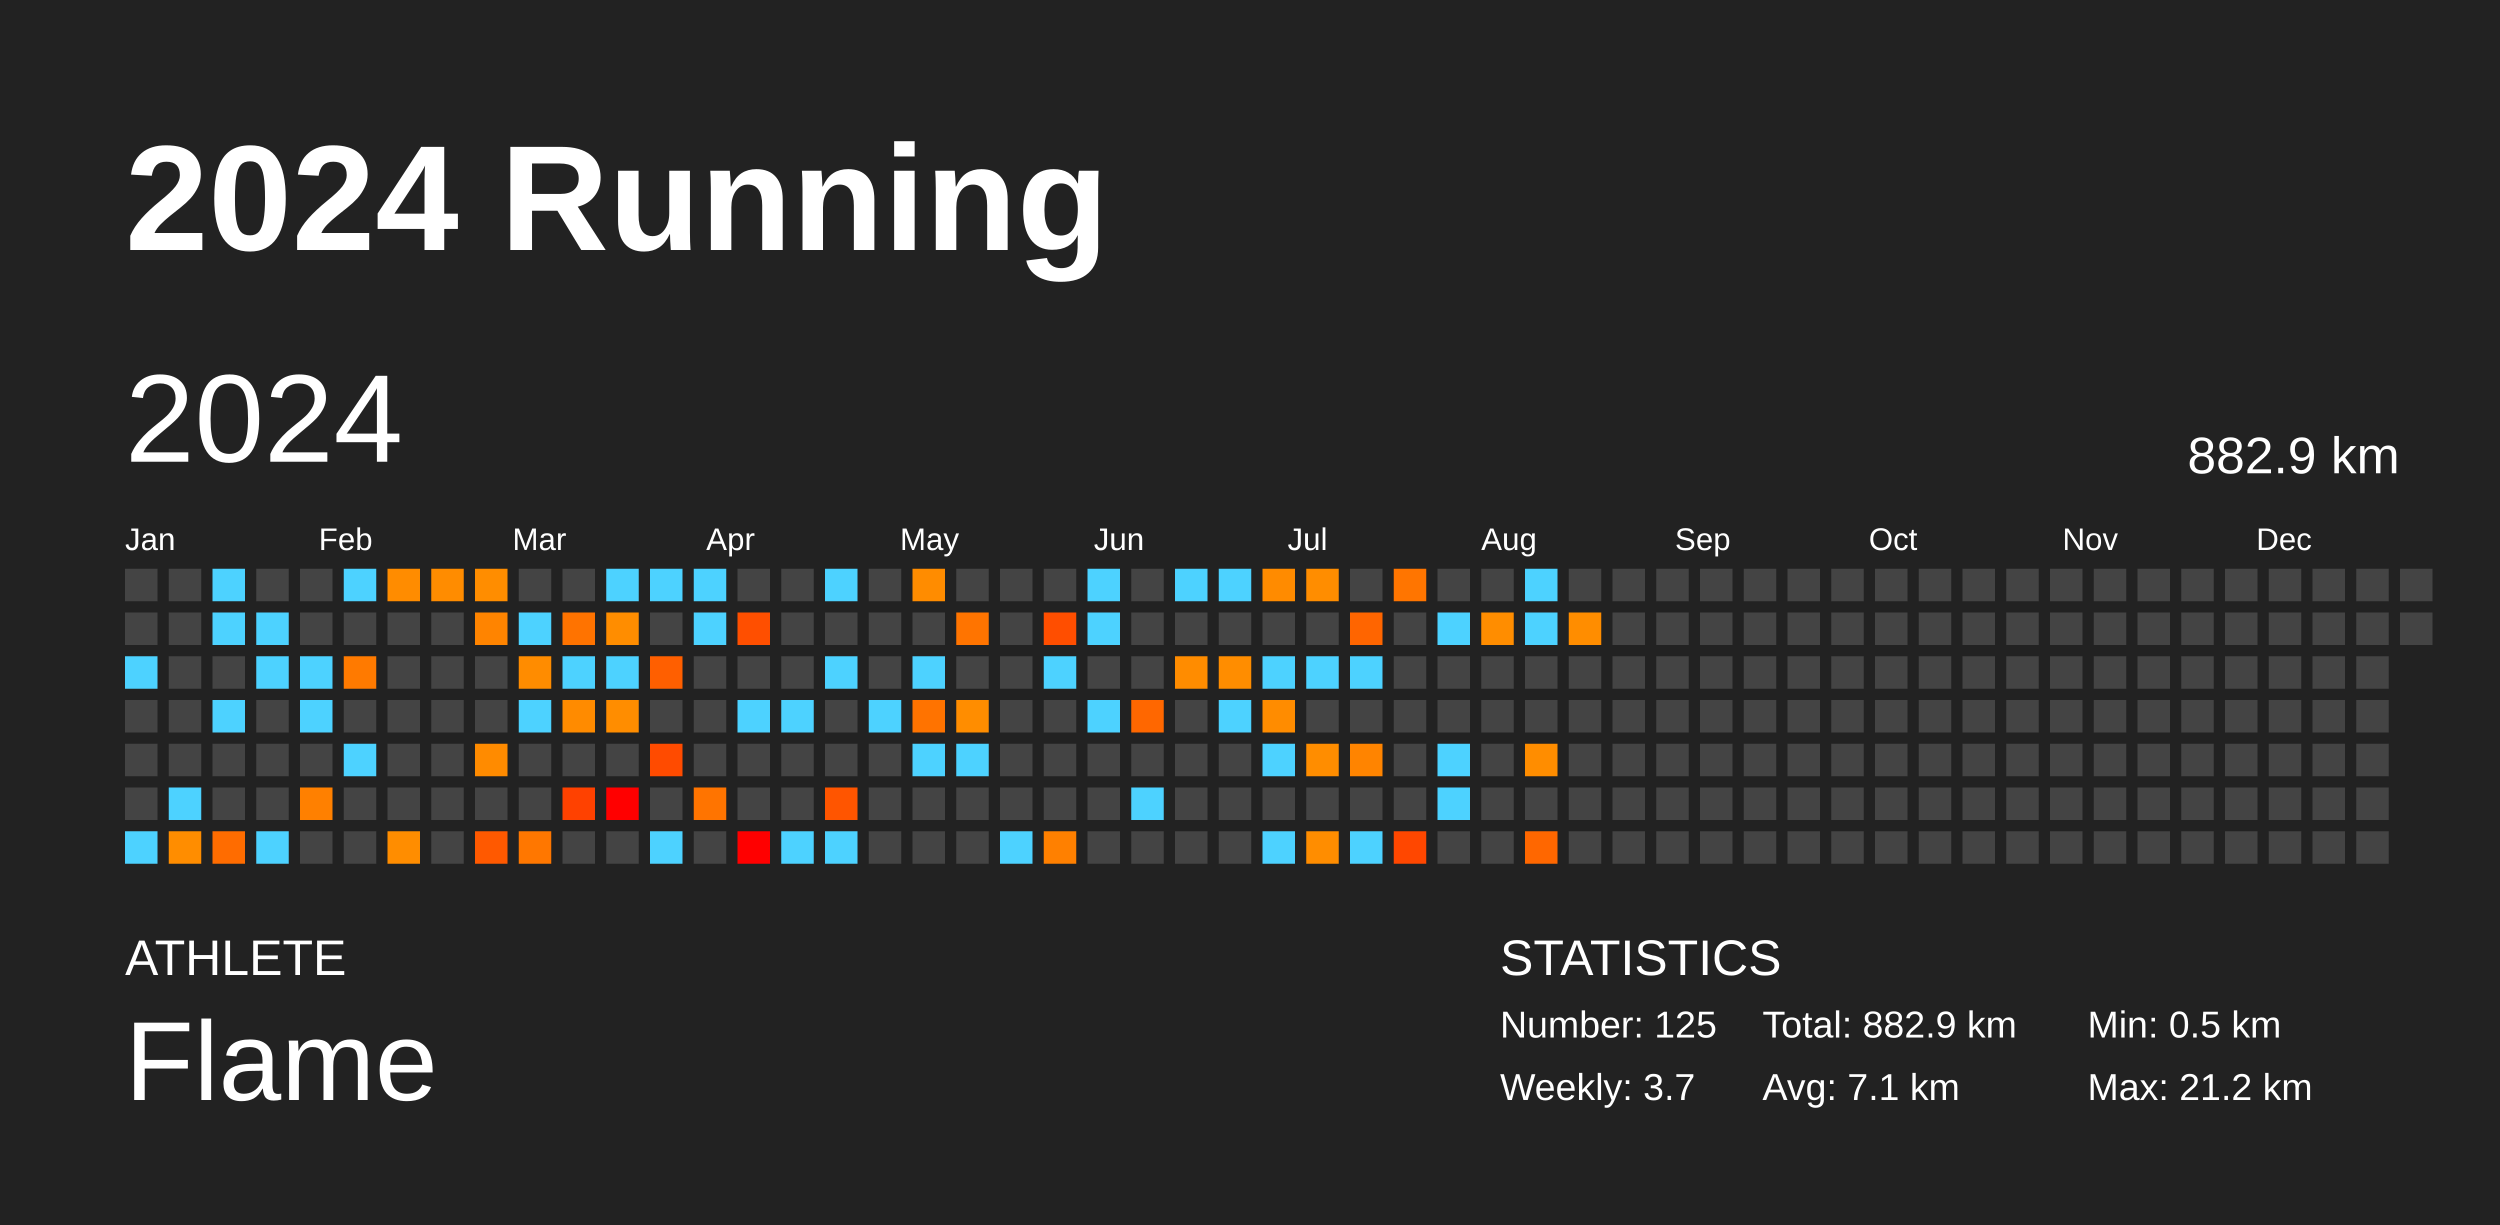
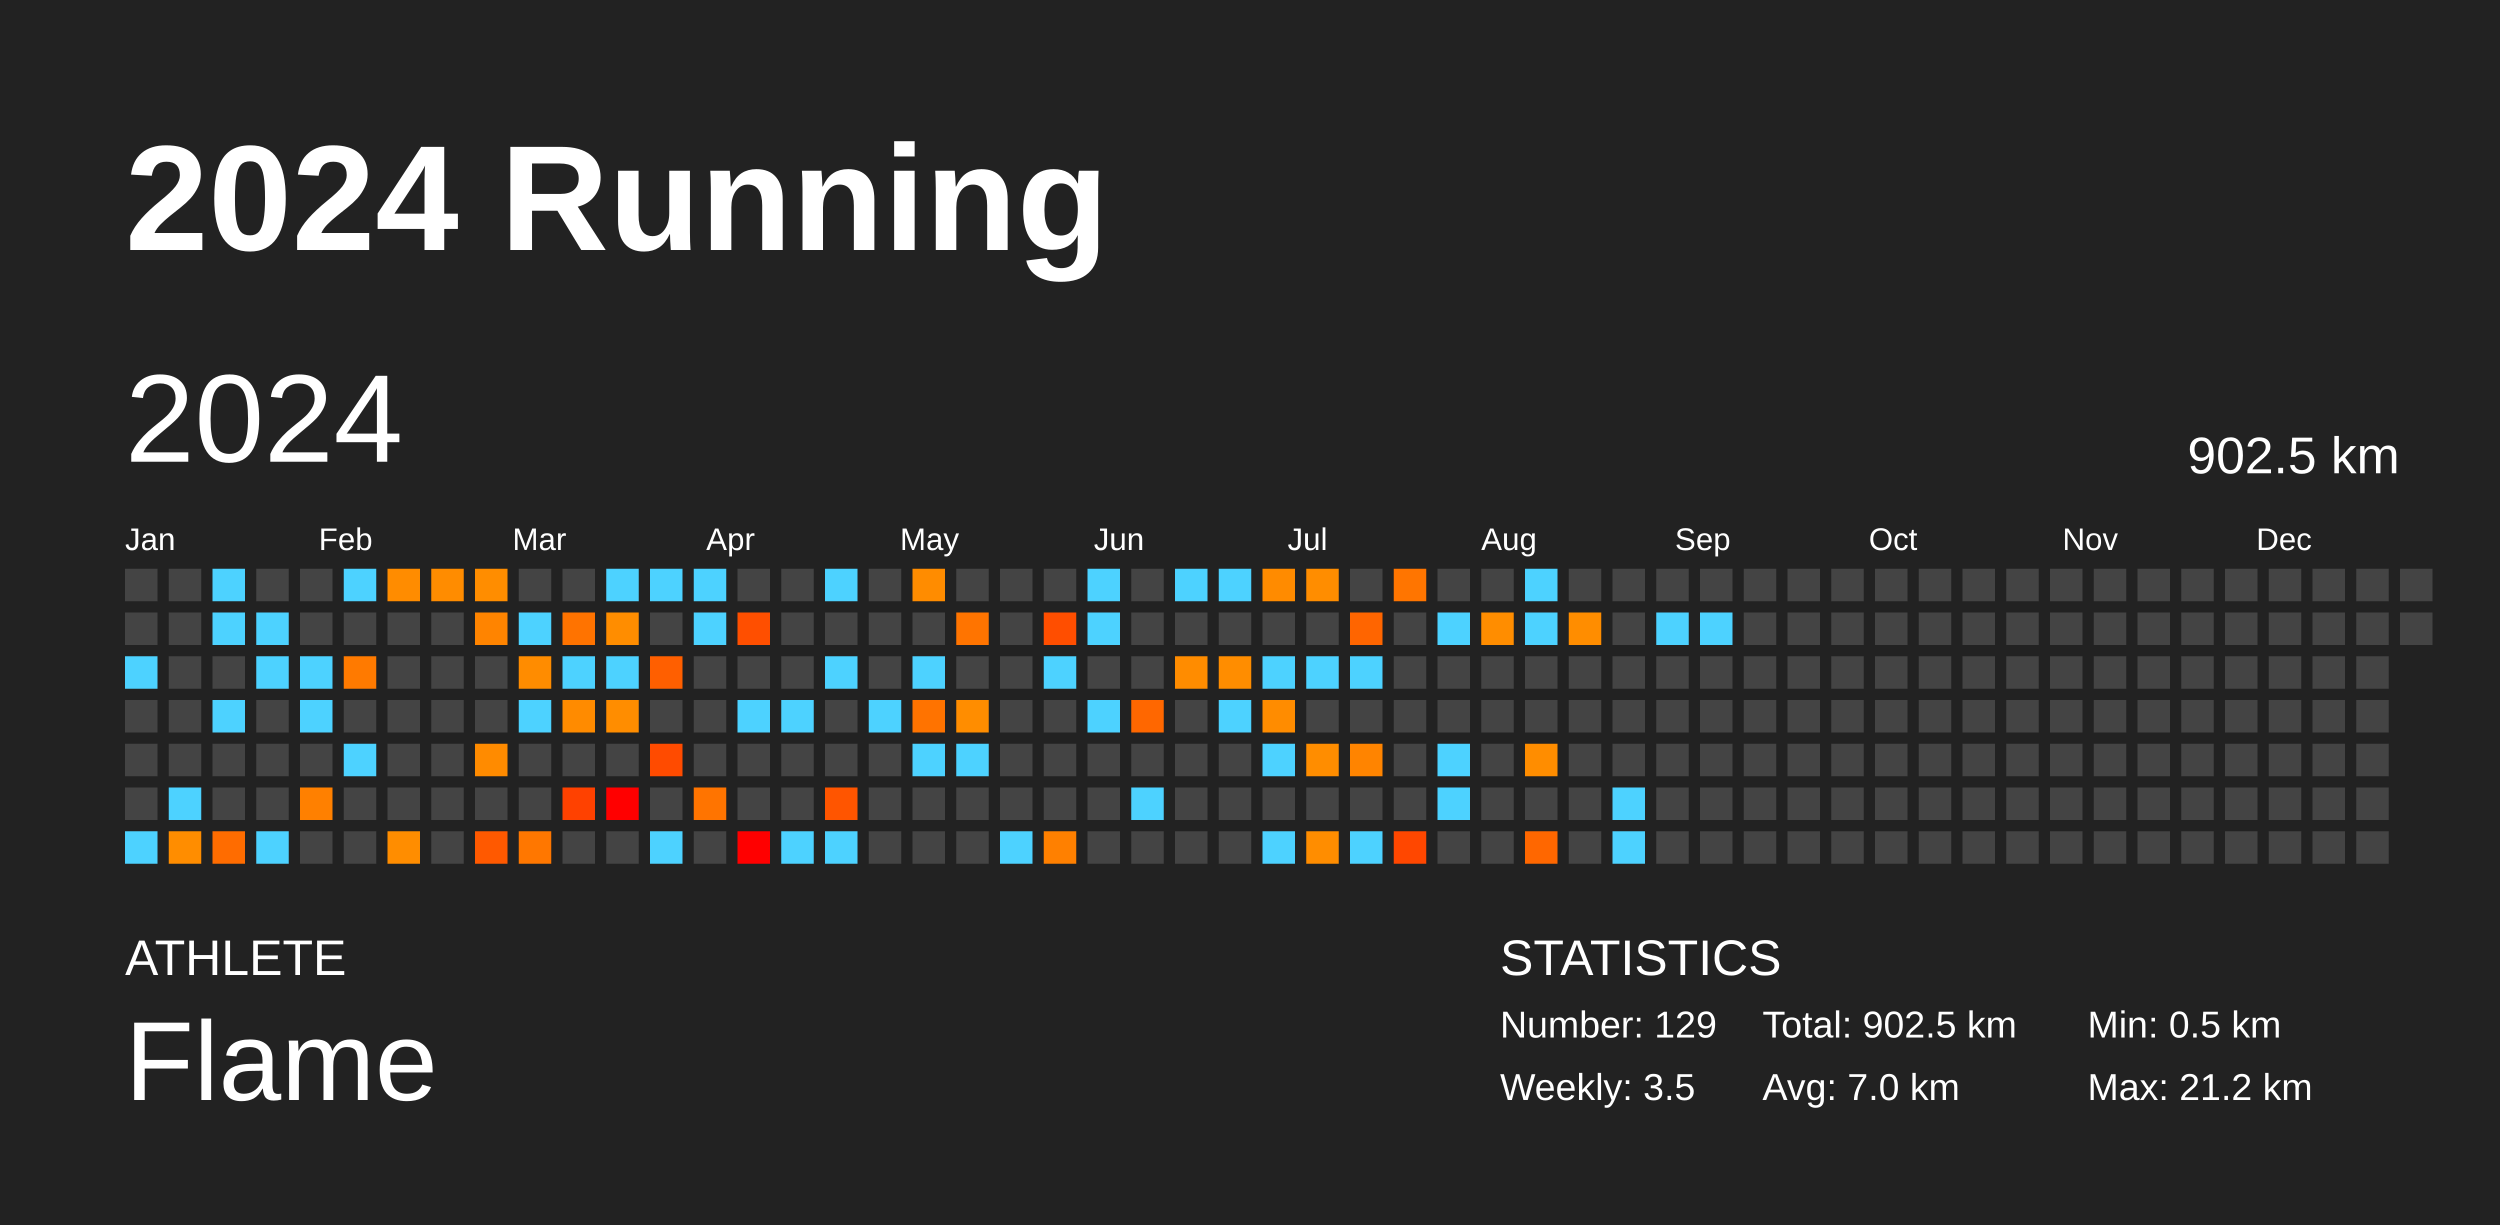
<svg xmlns="http://www.w3.org/2000/svg" baseProfile="full" height="98mm" version="1.1" viewBox="0,0,200,98" width="200mm">
  <defs />
  <rect fill="#222222" height="98" width="200" x="0" y="0" />
  <text fill="#FFFFFF" style="font-size:12px; font-family:Arial; font-weight:bold;" x="10" y="20">2024 Running</text>
  <text fill="#FFFFFF" style="font-size:4px; font-family:Arial" x="10" y="78">ATHLETE</text>
  <text fill="#FFFFFF" style="font-size:9px; font-family:Arial" x="10" y="88">Flame</text>
  <text fill="#FFFFFF" style="font-size:4px; font-family:Arial" x="120" y="78">STATISTICS</text>
-   <text fill="#FFFFFF" style="font-size:3px; font-family:Arial" x="120" y="83">Number: 125</text>
-   <text fill="#FFFFFF" style="font-size:3px; font-family:Arial" x="120" y="88">Weekly: 3.7</text>
-   <text fill="#FFFFFF" style="font-size:3px; font-family:Arial" x="141" y="83">Total: 882.9 km</text>
-   <text fill="#FFFFFF" style="font-size:3px; font-family:Arial" x="141" y="88">Avg: 7.1 km</text>
+   <text fill="#FFFFFF" style="font-size:3px; font-family:Arial" x="120" y="83">Number: 129</text>
+   <text fill="#FFFFFF" style="font-size:3px; font-family:Arial" x="120" y="88">Weekly: 3.5</text>
+   <text fill="#FFFFFF" style="font-size:3px; font-family:Arial" x="141" y="83">Total: 902.5 km</text>
+   <text fill="#FFFFFF" style="font-size:3px; font-family:Arial" x="141" y="88">Avg: 7.0 km</text>
  <text fill="#FFFFFF" style="font-size:3px; font-family:Arial" x="167" y="83">Min: 0.5 km</text>
  <text fill="#FFFFFF" style="font-size:3px; font-family:Arial" x="167" y="88">Max: 21.2 km</text>
  <text dominant-baseline="hanging" fill="#FFFFFF" style="font-size:10.0px; font-family:Arial;" x="10" y="30">2024</text>
-   <text dominant-baseline="hanging" fill="#FFFFFF" style="font-size:4.125px; font-family:Arial;" x="175" y="35">882.9 km</text>
+   <text dominant-baseline="hanging" fill="#FFFFFF" style="font-size:4.125px; font-family:Arial;" x="175" y="35">902.5 km</text>
  <text fill="#FFFFFF" style="font-size:2.5px; font-family:Arial" x="10.0" y="44">Jan</text>
  <text fill="#FFFFFF" style="font-size:2.5px; font-family:Arial" x="25.5" y="44">Feb</text>
  <text fill="#FFFFFF" style="font-size:2.5px; font-family:Arial" x="41.0" y="44">Mar</text>
  <text fill="#FFFFFF" style="font-size:2.5px; font-family:Arial" x="56.5" y="44">Apr</text>
  <text fill="#FFFFFF" style="font-size:2.5px; font-family:Arial" x="72.0" y="44">May</text>
  <text fill="#FFFFFF" style="font-size:2.5px; font-family:Arial" x="87.5" y="44">Jun</text>
  <text fill="#FFFFFF" style="font-size:2.5px; font-family:Arial" x="103.0" y="44">Jul</text>
  <text fill="#FFFFFF" style="font-size:2.5px; font-family:Arial" x="118.5" y="44">Aug</text>
  <text fill="#FFFFFF" style="font-size:2.5px; font-family:Arial" x="134.0" y="44">Sep</text>
  <text fill="#FFFFFF" style="font-size:2.5px; font-family:Arial" x="149.5" y="44">Oct</text>
  <text fill="#FFFFFF" style="font-size:2.5px; font-family:Arial" x="165.0" y="44">Nov</text>
  <text fill="#FFFFFF" style="font-size:2.5px; font-family:Arial" x="180.5" y="44">Dec</text>
  <rect fill="#444444" height="2.6" width="2.6" x="10.0" y="45.5" />
  <rect fill="#444444" height="2.6" width="2.6" x="10.0" y="49.0" />
  <rect fill="#4dd2ff" height="2.6" width="2.6" x="10.0" y="52.5" />
  <rect fill="#444444" height="2.6" width="2.6" x="10.0" y="56.0" />
  <rect fill="#444444" height="2.6" width="2.6" x="10.0" y="59.5" />
  <rect fill="#444444" height="2.6" width="2.6" x="10.0" y="63.0" />
  <rect fill="#4dd2ff" height="2.6" width="2.6" x="10.0" y="66.5" />
  <rect fill="#444444" height="2.6" width="2.6" x="13.5" y="45.5" />
  <rect fill="#444444" height="2.6" width="2.6" x="13.5" y="49.0" />
  <rect fill="#444444" height="2.6" width="2.6" x="13.5" y="52.5" />
  <rect fill="#444444" height="2.6" width="2.6" x="13.5" y="56.0" />
  <rect fill="#444444" height="2.6" width="2.6" x="13.5" y="59.5" />
  <rect fill="#4dd2ff" height="2.6" width="2.6" x="13.5" y="63.0" />
  <rect fill="#ff8d00" height="2.6" width="2.6" x="13.5" y="66.5" />
  <rect fill="#4dd2ff" height="2.6" width="2.6" x="17.0" y="45.5" />
  <rect fill="#4dd2ff" height="2.6" width="2.6" x="17.0" y="49.0" />
  <rect fill="#444444" height="2.6" width="2.6" x="17.0" y="52.5" />
  <rect fill="#4dd2ff" height="2.6" width="2.6" x="17.0" y="56.0" />
  <rect fill="#444444" height="2.6" width="2.6" x="17.0" y="59.5" />
  <rect fill="#444444" height="2.6" width="2.6" x="17.0" y="63.0" />
  <rect fill="#ff6c00" height="2.6" width="2.6" x="17.0" y="66.5" />
  <rect fill="#444444" height="2.6" width="2.6" x="20.5" y="45.5" />
  <rect fill="#4dd2ff" height="2.6" width="2.6" x="20.5" y="49.0" />
  <rect fill="#4dd2ff" height="2.6" width="2.6" x="20.5" y="52.5" />
  <rect fill="#444444" height="2.6" width="2.6" x="20.5" y="56.0" />
  <rect fill="#444444" height="2.6" width="2.6" x="20.5" y="59.5" />
  <rect fill="#444444" height="2.6" width="2.6" x="20.5" y="63.0" />
  <rect fill="#4dd2ff" height="2.6" width="2.6" x="20.5" y="66.5" />
  <rect fill="#444444" height="2.6" width="2.6" x="24.0" y="45.5" />
  <rect fill="#444444" height="2.6" width="2.6" x="24.0" y="49.0" />
  <rect fill="#4dd2ff" height="2.6" width="2.6" x="24.0" y="52.5" />
  <rect fill="#4dd2ff" height="2.6" width="2.6" x="24.0" y="56.0" />
  <rect fill="#444444" height="2.6" width="2.6" x="24.0" y="59.5" />
  <rect fill="#ff8000" height="2.6" width="2.6" x="24.0" y="63.0" />
  <rect fill="#444444" height="2.6" width="2.6" x="24.0" y="66.5" />
  <rect fill="#4dd2ff" height="2.6" width="2.6" x="27.5" y="45.5" />
  <rect fill="#444444" height="2.6" width="2.6" x="27.5" y="49.0" />
  <rect fill="#ff7a00" height="2.6" width="2.6" x="27.5" y="52.5" />
  <rect fill="#444444" height="2.6" width="2.6" x="27.5" y="56.0" />
  <rect fill="#4dd2ff" height="2.6" width="2.6" x="27.5" y="59.5" />
  <rect fill="#444444" height="2.6" width="2.6" x="27.5" y="63.0" />
  <rect fill="#444444" height="2.6" width="2.6" x="27.5" y="66.5" />
  <rect fill="#ff8c00" height="2.6" width="2.6" x="31.0" y="45.5" />
  <rect fill="#444444" height="2.6" width="2.6" x="31.0" y="49.0" />
  <rect fill="#444444" height="2.6" width="2.6" x="31.0" y="52.5" />
  <rect fill="#444444" height="2.6" width="2.6" x="31.0" y="56.0" />
  <rect fill="#444444" height="2.6" width="2.6" x="31.0" y="59.5" />
  <rect fill="#444444" height="2.6" width="2.6" x="31.0" y="63.0" />
  <rect fill="#ff8d00" height="2.6" width="2.6" x="31.0" y="66.5" />
  <rect fill="#ff8c00" height="2.6" width="2.6" x="34.5" y="45.5" />
  <rect fill="#444444" height="2.6" width="2.6" x="34.5" y="49.0" />
  <rect fill="#444444" height="2.6" width="2.6" x="34.5" y="52.5" />
  <rect fill="#444444" height="2.6" width="2.6" x="34.5" y="56.0" />
  <rect fill="#444444" height="2.6" width="2.6" x="34.5" y="59.5" />
  <rect fill="#444444" height="2.6" width="2.6" x="34.5" y="63.0" />
  <rect fill="#444444" height="2.6" width="2.6" x="34.5" y="66.5" />
  <rect fill="#ff8d00" height="2.6" width="2.6" x="38.0" y="45.5" />
  <rect fill="#ff8400" height="2.6" width="2.6" x="38.0" y="49.0" />
  <rect fill="#444444" height="2.6" width="2.6" x="38.0" y="52.5" />
  <rect fill="#444444" height="2.6" width="2.6" x="38.0" y="56.0" />
  <rect fill="#ff8b00" height="2.6" width="2.6" x="38.0" y="59.5" />
  <rect fill="#444444" height="2.6" width="2.6" x="38.0" y="63.0" />
  <rect fill="#ff5900" height="2.6" width="2.6" x="38.0" y="66.5" />
  <rect fill="#444444" height="2.6" width="2.6" x="41.5" y="45.5" />
  <rect fill="#4dd2ff" height="2.6" width="2.6" x="41.5" y="49.0" />
  <rect fill="#ff8c00" height="2.6" width="2.6" x="41.5" y="52.5" />
  <rect fill="#4dd2ff" height="2.6" width="2.6" x="41.5" y="56.0" />
  <rect fill="#444444" height="2.6" width="2.6" x="41.5" y="59.5" />
  <rect fill="#444444" height="2.6" width="2.6" x="41.5" y="63.0" />
  <rect fill="#ff7700" height="2.6" width="2.6" x="41.5" y="66.5" />
  <rect fill="#444444" height="2.6" width="2.6" x="45.0" y="45.5" />
  <rect fill="#ff7300" height="2.6" width="2.6" x="45.0" y="49.0" />
  <rect fill="#4dd2ff" height="2.6" width="2.6" x="45.0" y="52.5" />
  <rect fill="#ff8b00" height="2.6" width="2.6" x="45.0" y="56.0" />
  <rect fill="#444444" height="2.6" width="2.6" x="45.0" y="59.5" />
  <rect fill="#ff4100" height="2.6" width="2.6" x="45.0" y="63.0" />
  <rect fill="#444444" height="2.6" width="2.6" x="45.0" y="66.5" />
  <rect fill="#4dd2ff" height="2.6" width="2.6" x="48.5" y="45.5" />
  <rect fill="#ff8d00" height="2.6" width="2.6" x="48.5" y="49.0" />
  <rect fill="#4dd2ff" height="2.6" width="2.6" x="48.5" y="52.5" />
  <rect fill="#ff8d00" height="2.6" width="2.6" x="48.5" y="56.0" />
  <rect fill="#444444" height="2.6" width="2.6" x="48.5" y="59.5" />
  <rect fill="red" height="2.6" width="2.6" x="48.5" y="63.0" />
  <rect fill="#444444" height="2.6" width="2.6" x="48.5" y="66.5" />
  <rect fill="#4dd2ff" height="2.6" width="2.6" x="52.0" y="45.5" />
  <rect fill="#444444" height="2.6" width="2.6" x="52.0" y="49.0" />
  <rect fill="#ff5f00" height="2.6" width="2.6" x="52.0" y="52.5" />
  <rect fill="#444444" height="2.6" width="2.6" x="52.0" y="56.0" />
  <rect fill="#ff4b00" height="2.6" width="2.6" x="52.0" y="59.5" />
  <rect fill="#444444" height="2.6" width="2.6" x="52.0" y="63.0" />
  <rect fill="#4dd2ff" height="2.6" width="2.6" x="52.0" y="66.5" />
  <rect fill="#4dd2ff" height="2.6" width="2.6" x="55.5" y="45.5" />
  <rect fill="#4dd2ff" height="2.6" width="2.6" x="55.5" y="49.0" />
  <rect fill="#444444" height="2.6" width="2.6" x="55.5" y="52.5" />
  <rect fill="#444444" height="2.6" width="2.6" x="55.5" y="56.0" />
  <rect fill="#444444" height="2.6" width="2.6" x="55.5" y="59.5" />
  <rect fill="#ff7400" height="2.6" width="2.6" x="55.5" y="63.0" />
  <rect fill="#444444" height="2.6" width="2.6" x="55.5" y="66.5" />
  <rect fill="#444444" height="2.6" width="2.6" x="59.0" y="45.5" />
  <rect fill="#ff4f00" height="2.6" width="2.6" x="59.0" y="49.0" />
  <rect fill="#444444" height="2.6" width="2.6" x="59.0" y="52.5" />
  <rect fill="#4dd2ff" height="2.6" width="2.6" x="59.0" y="56.0" />
  <rect fill="#444444" height="2.6" width="2.6" x="59.0" y="59.5" />
  <rect fill="#444444" height="2.6" width="2.6" x="59.0" y="63.0" />
  <rect fill="red" height="2.6" width="2.6" x="59.0" y="66.5" />
  <rect fill="#444444" height="2.6" width="2.6" x="62.5" y="45.5" />
  <rect fill="#444444" height="2.6" width="2.6" x="62.5" y="49.0" />
  <rect fill="#444444" height="2.6" width="2.6" x="62.5" y="52.5" />
  <rect fill="#4dd2ff" height="2.6" width="2.6" x="62.5" y="56.0" />
  <rect fill="#444444" height="2.6" width="2.6" x="62.5" y="59.5" />
  <rect fill="#444444" height="2.6" width="2.6" x="62.5" y="63.0" />
  <rect fill="#4dd2ff" height="2.6" width="2.6" x="62.5" y="66.5" />
  <rect fill="#4dd2ff" height="2.6" width="2.6" x="66.0" y="45.5" />
  <rect fill="#444444" height="2.6" width="2.6" x="66.0" y="49.0" />
  <rect fill="#4dd2ff" height="2.6" width="2.6" x="66.0" y="52.5" />
  <rect fill="#444444" height="2.6" width="2.6" x="66.0" y="56.0" />
  <rect fill="#444444" height="2.6" width="2.6" x="66.0" y="59.5" />
  <rect fill="#ff5500" height="2.6" width="2.6" x="66.0" y="63.0" />
  <rect fill="#4dd2ff" height="2.6" width="2.6" x="66.0" y="66.5" />
  <rect fill="#444444" height="2.6" width="2.6" x="69.5" y="45.5" />
  <rect fill="#444444" height="2.6" width="2.6" x="69.5" y="49.0" />
  <rect fill="#444444" height="2.6" width="2.6" x="69.5" y="52.5" />
  <rect fill="#4dd2ff" height="2.6" width="2.6" x="69.5" y="56.0" />
  <rect fill="#444444" height="2.6" width="2.6" x="69.5" y="59.5" />
  <rect fill="#444444" height="2.6" width="2.6" x="69.5" y="63.0" />
  <rect fill="#444444" height="2.6" width="2.6" x="69.5" y="66.5" />
  <rect fill="#ff8c00" height="2.6" width="2.6" x="73.0" y="45.5" />
  <rect fill="#444444" height="2.6" width="2.6" x="73.0" y="49.0" />
  <rect fill="#4dd2ff" height="2.6" width="2.6" x="73.0" y="52.5" />
  <rect fill="#ff7300" height="2.6" width="2.6" x="73.0" y="56.0" />
  <rect fill="#4dd2ff" height="2.6" width="2.6" x="73.0" y="59.5" />
  <rect fill="#444444" height="2.6" width="2.6" x="73.0" y="63.0" />
  <rect fill="#444444" height="2.6" width="2.6" x="73.0" y="66.5" />
  <rect fill="#444444" height="2.6" width="2.6" x="76.5" y="45.5" />
  <rect fill="#ff7400" height="2.6" width="2.6" x="76.5" y="49.0" />
  <rect fill="#444444" height="2.6" width="2.6" x="76.5" y="52.5" />
  <rect fill="#ff8d00" height="2.6" width="2.6" x="76.5" y="56.0" />
  <rect fill="#4dd2ff" height="2.6" width="2.6" x="76.5" y="59.5" />
  <rect fill="#444444" height="2.6" width="2.6" x="76.5" y="63.0" />
  <rect fill="#444444" height="2.6" width="2.6" x="76.5" y="66.5" />
  <rect fill="#444444" height="2.6" width="2.6" x="80.0" y="45.5" />
  <rect fill="#444444" height="2.6" width="2.6" x="80.0" y="49.0" />
  <rect fill="#444444" height="2.6" width="2.6" x="80.0" y="52.5" />
  <rect fill="#444444" height="2.6" width="2.6" x="80.0" y="56.0" />
  <rect fill="#444444" height="2.6" width="2.6" x="80.0" y="59.5" />
  <rect fill="#444444" height="2.6" width="2.6" x="80.0" y="63.0" />
  <rect fill="#4dd2ff" height="2.6" width="2.6" x="80.0" y="66.5" />
  <rect fill="#444444" height="2.6" width="2.6" x="83.5" y="45.5" />
  <rect fill="#ff4e00" height="2.6" width="2.6" x="83.5" y="49.0" />
  <rect fill="#4dd2ff" height="2.6" width="2.6" x="83.5" y="52.5" />
  <rect fill="#444444" height="2.6" width="2.6" x="83.5" y="56.0" />
  <rect fill="#444444" height="2.6" width="2.6" x="83.5" y="59.5" />
  <rect fill="#444444" height="2.6" width="2.6" x="83.5" y="63.0" />
  <rect fill="#ff8000" height="2.6" width="2.6" x="83.5" y="66.5" />
  <rect fill="#4dd2ff" height="2.6" width="2.6" x="87.0" y="45.5" />
  <rect fill="#4dd2ff" height="2.6" width="2.6" x="87.0" y="49.0" />
  <rect fill="#444444" height="2.6" width="2.6" x="87.0" y="52.5" />
  <rect fill="#4dd2ff" height="2.6" width="2.6" x="87.0" y="56.0" />
  <rect fill="#444444" height="2.6" width="2.6" x="87.0" y="59.5" />
  <rect fill="#444444" height="2.6" width="2.6" x="87.0" y="63.0" />
  <rect fill="#444444" height="2.6" width="2.6" x="87.0" y="66.5" />
  <rect fill="#444444" height="2.6" width="2.6" x="90.5" y="45.5" />
  <rect fill="#444444" height="2.6" width="2.6" x="90.5" y="49.0" />
  <rect fill="#444444" height="2.6" width="2.6" x="90.5" y="52.5" />
  <rect fill="#ff6700" height="2.6" width="2.6" x="90.5" y="56.0" />
  <rect fill="#444444" height="2.6" width="2.6" x="90.5" y="59.5" />
  <rect fill="#4dd2ff" height="2.6" width="2.6" x="90.5" y="63.0" />
  <rect fill="#444444" height="2.6" width="2.6" x="90.5" y="66.5" />
  <rect fill="#4dd2ff" height="2.6" width="2.6" x="94.0" y="45.5" />
  <rect fill="#444444" height="2.6" width="2.6" x="94.0" y="49.0" />
  <rect fill="#ff8c00" height="2.6" width="2.6" x="94.0" y="52.5" />
  <rect fill="#444444" height="2.6" width="2.6" x="94.0" y="56.0" />
  <rect fill="#444444" height="2.6" width="2.6" x="94.0" y="59.5" />
  <rect fill="#444444" height="2.6" width="2.6" x="94.0" y="63.0" />
  <rect fill="#444444" height="2.6" width="2.6" x="94.0" y="66.5" />
  <rect fill="#4dd2ff" height="2.6" width="2.6" x="97.5" y="45.5" />
  <rect fill="#444444" height="2.6" width="2.6" x="97.5" y="49.0" />
  <rect fill="#ff8d00" height="2.6" width="2.6" x="97.5" y="52.5" />
  <rect fill="#4dd2ff" height="2.6" width="2.6" x="97.5" y="56.0" />
  <rect fill="#444444" height="2.6" width="2.6" x="97.5" y="59.5" />
  <rect fill="#444444" height="2.6" width="2.6" x="97.5" y="63.0" />
  <rect fill="#444444" height="2.6" width="2.6" x="97.5" y="66.5" />
  <rect fill="#ff8b00" height="2.6" width="2.6" x="101.0" y="45.5" />
  <rect fill="#444444" height="2.6" width="2.6" x="101.0" y="49.0" />
  <rect fill="#4dd2ff" height="2.6" width="2.6" x="101.0" y="52.5" />
  <rect fill="#ff8c00" height="2.6" width="2.6" x="101.0" y="56.0" />
  <rect fill="#4dd2ff" height="2.6" width="2.6" x="101.0" y="59.5" />
  <rect fill="#444444" height="2.6" width="2.6" x="101.0" y="63.0" />
  <rect fill="#4dd2ff" height="2.6" width="2.6" x="101.0" y="66.5" />
  <rect fill="#ff8d00" height="2.6" width="2.6" x="104.5" y="45.5" />
  <rect fill="#444444" height="2.6" width="2.6" x="104.5" y="49.0" />
  <rect fill="#4dd2ff" height="2.6" width="2.6" x="104.5" y="52.5" />
  <rect fill="#444444" height="2.6" width="2.6" x="104.5" y="56.0" />
  <rect fill="#ff8d00" height="2.6" width="2.6" x="104.5" y="59.5" />
  <rect fill="#444444" height="2.6" width="2.6" x="104.5" y="63.0" />
  <rect fill="#ff8d00" height="2.6" width="2.6" x="104.5" y="66.5" />
  <rect fill="#444444" height="2.6" width="2.6" x="108.0" y="45.5" />
  <rect fill="#ff6500" height="2.6" width="2.6" x="108.0" y="49.0" />
  <rect fill="#4dd2ff" height="2.6" width="2.6" x="108.0" y="52.5" />
  <rect fill="#444444" height="2.6" width="2.6" x="108.0" y="56.0" />
  <rect fill="#ff8400" height="2.6" width="2.6" x="108.0" y="59.5" />
  <rect fill="#444444" height="2.6" width="2.6" x="108.0" y="63.0" />
  <rect fill="#4dd2ff" height="2.6" width="2.6" x="108.0" y="66.5" />
  <rect fill="#ff7500" height="2.6" width="2.6" x="111.5" y="45.5" />
  <rect fill="#444444" height="2.6" width="2.6" x="111.5" y="49.0" />
  <rect fill="#444444" height="2.6" width="2.6" x="111.5" y="52.5" />
  <rect fill="#444444" height="2.6" width="2.6" x="111.5" y="56.0" />
  <rect fill="#444444" height="2.6" width="2.6" x="111.5" y="59.5" />
  <rect fill="#444444" height="2.6" width="2.6" x="111.5" y="63.0" />
  <rect fill="#ff4700" height="2.6" width="2.6" x="111.5" y="66.5" />
  <rect fill="#444444" height="2.6" width="2.6" x="115.0" y="45.5" />
  <rect fill="#4dd2ff" height="2.6" width="2.6" x="115.0" y="49.0" />
  <rect fill="#444444" height="2.6" width="2.6" x="115.0" y="52.5" />
  <rect fill="#444444" height="2.6" width="2.6" x="115.0" y="56.0" />
  <rect fill="#4dd2ff" height="2.6" width="2.6" x="115.0" y="59.5" />
  <rect fill="#4dd2ff" height="2.6" width="2.6" x="115.0" y="63.0" />
  <rect fill="#444444" height="2.6" width="2.6" x="115.0" y="66.5" />
  <rect fill="#444444" height="2.6" width="2.6" x="118.5" y="45.5" />
  <rect fill="#ff8d00" height="2.6" width="2.6" x="118.5" y="49.0" />
  <rect fill="#444444" height="2.6" width="2.6" x="118.5" y="52.5" />
  <rect fill="#444444" height="2.6" width="2.6" x="118.5" y="56.0" />
  <rect fill="#444444" height="2.6" width="2.6" x="118.5" y="59.5" />
  <rect fill="#444444" height="2.6" width="2.6" x="118.5" y="63.0" />
  <rect fill="#444444" height="2.6" width="2.6" x="118.5" y="66.5" />
  <rect fill="#4dd2ff" height="2.6" width="2.6" x="122.0" y="45.5" />
  <rect fill="#4dd2ff" height="2.6" width="2.6" x="122.0" y="49.0" />
  <rect fill="#444444" height="2.6" width="2.6" x="122.0" y="52.5" />
  <rect fill="#444444" height="2.6" width="2.6" x="122.0" y="56.0" />
  <rect fill="#ff8d00" height="2.6" width="2.6" x="122.0" y="59.5" />
  <rect fill="#444444" height="2.6" width="2.6" x="122.0" y="63.0" />
  <rect fill="#ff6700" height="2.6" width="2.6" x="122.0" y="66.5" />
  <rect fill="#444444" height="2.6" width="2.6" x="125.5" y="45.5" />
  <rect fill="#ff8d00" height="2.6" width="2.6" x="125.5" y="49.0" />
  <rect fill="#444444" height="2.6" width="2.6" x="125.5" y="52.5" />
  <rect fill="#444444" height="2.6" width="2.6" x="125.5" y="56.0" />
  <rect fill="#444444" height="2.6" width="2.6" x="125.5" y="59.5" />
  <rect fill="#444444" height="2.6" width="2.6" x="125.5" y="63.0" />
  <rect fill="#444444" height="2.6" width="2.6" x="125.5" y="66.5" />
  <rect fill="#444444" height="2.6" width="2.6" x="129.0" y="45.5" />
  <rect fill="#444444" height="2.6" width="2.6" x="129.0" y="49.0" />
  <rect fill="#444444" height="2.6" width="2.6" x="129.0" y="52.5" />
  <rect fill="#444444" height="2.6" width="2.6" x="129.0" y="56.0" />
  <rect fill="#444444" height="2.6" width="2.6" x="129.0" y="59.5" />
-   <rect fill="#444444" height="2.6" width="2.6" x="129.0" y="63.0" />
-   <rect fill="#444444" height="2.6" width="2.6" x="129.0" y="66.5" />
+   <rect fill="#4dd2ff" height="2.6" width="2.6" x="129.0" y="63.0" />
+   <rect fill="#4dd2ff" height="2.6" width="2.6" x="129.0" y="66.5" />
  <rect fill="#444444" height="2.6" width="2.6" x="132.5" y="45.5" />
-   <rect fill="#444444" height="2.6" width="2.6" x="132.5" y="49.0" />
+   <rect fill="#4dd2ff" height="2.6" width="2.6" x="132.5" y="49.0" />
  <rect fill="#444444" height="2.6" width="2.6" x="132.5" y="52.5" />
  <rect fill="#444444" height="2.6" width="2.6" x="132.5" y="56.0" />
  <rect fill="#444444" height="2.6" width="2.6" x="132.5" y="59.5" />
  <rect fill="#444444" height="2.6" width="2.6" x="132.5" y="63.0" />
  <rect fill="#444444" height="2.6" width="2.6" x="132.5" y="66.5" />
  <rect fill="#444444" height="2.6" width="2.6" x="136.0" y="45.5" />
-   <rect fill="#444444" height="2.6" width="2.6" x="136.0" y="49.0" />
+   <rect fill="#4dd2ff" height="2.6" width="2.6" x="136.0" y="49.0" />
  <rect fill="#444444" height="2.6" width="2.6" x="136.0" y="52.5" />
  <rect fill="#444444" height="2.6" width="2.6" x="136.0" y="56.0" />
  <rect fill="#444444" height="2.6" width="2.6" x="136.0" y="59.5" />
  <rect fill="#444444" height="2.6" width="2.6" x="136.0" y="63.0" />
  <rect fill="#444444" height="2.6" width="2.6" x="136.0" y="66.5" />
  <rect fill="#444444" height="2.6" width="2.6" x="139.5" y="45.5" />
  <rect fill="#444444" height="2.6" width="2.6" x="139.5" y="49.0" />
  <rect fill="#444444" height="2.6" width="2.6" x="139.5" y="52.5" />
  <rect fill="#444444" height="2.6" width="2.6" x="139.5" y="56.0" />
  <rect fill="#444444" height="2.6" width="2.6" x="139.5" y="59.5" />
  <rect fill="#444444" height="2.6" width="2.6" x="139.5" y="63.0" />
  <rect fill="#444444" height="2.6" width="2.6" x="139.5" y="66.5" />
  <rect fill="#444444" height="2.6" width="2.6" x="143.0" y="45.5" />
  <rect fill="#444444" height="2.6" width="2.6" x="143.0" y="49.0" />
  <rect fill="#444444" height="2.6" width="2.6" x="143.0" y="52.5" />
  <rect fill="#444444" height="2.6" width="2.6" x="143.0" y="56.0" />
  <rect fill="#444444" height="2.6" width="2.6" x="143.0" y="59.5" />
  <rect fill="#444444" height="2.6" width="2.6" x="143.0" y="63.0" />
  <rect fill="#444444" height="2.6" width="2.6" x="143.0" y="66.5" />
  <rect fill="#444444" height="2.6" width="2.6" x="146.5" y="45.5" />
  <rect fill="#444444" height="2.6" width="2.6" x="146.5" y="49.0" />
  <rect fill="#444444" height="2.6" width="2.6" x="146.5" y="52.5" />
  <rect fill="#444444" height="2.6" width="2.6" x="146.5" y="56.0" />
  <rect fill="#444444" height="2.6" width="2.6" x="146.5" y="59.5" />
  <rect fill="#444444" height="2.6" width="2.6" x="146.5" y="63.0" />
  <rect fill="#444444" height="2.6" width="2.6" x="146.5" y="66.5" />
  <rect fill="#444444" height="2.6" width="2.6" x="150.0" y="45.5" />
  <rect fill="#444444" height="2.6" width="2.6" x="150.0" y="49.0" />
  <rect fill="#444444" height="2.6" width="2.6" x="150.0" y="52.5" />
  <rect fill="#444444" height="2.6" width="2.6" x="150.0" y="56.0" />
  <rect fill="#444444" height="2.6" width="2.6" x="150.0" y="59.5" />
  <rect fill="#444444" height="2.6" width="2.6" x="150.0" y="63.0" />
  <rect fill="#444444" height="2.6" width="2.6" x="150.0" y="66.5" />
  <rect fill="#444444" height="2.6" width="2.6" x="153.5" y="45.5" />
  <rect fill="#444444" height="2.6" width="2.6" x="153.5" y="49.0" />
  <rect fill="#444444" height="2.6" width="2.6" x="153.5" y="52.5" />
  <rect fill="#444444" height="2.6" width="2.6" x="153.5" y="56.0" />
  <rect fill="#444444" height="2.6" width="2.6" x="153.5" y="59.5" />
  <rect fill="#444444" height="2.6" width="2.6" x="153.5" y="63.0" />
  <rect fill="#444444" height="2.6" width="2.6" x="153.5" y="66.5" />
  <rect fill="#444444" height="2.6" width="2.6" x="157.0" y="45.5" />
  <rect fill="#444444" height="2.6" width="2.6" x="157.0" y="49.0" />
  <rect fill="#444444" height="2.6" width="2.6" x="157.0" y="52.5" />
  <rect fill="#444444" height="2.6" width="2.6" x="157.0" y="56.0" />
  <rect fill="#444444" height="2.6" width="2.6" x="157.0" y="59.5" />
  <rect fill="#444444" height="2.6" width="2.6" x="157.0" y="63.0" />
  <rect fill="#444444" height="2.6" width="2.6" x="157.0" y="66.5" />
  <rect fill="#444444" height="2.6" width="2.6" x="160.5" y="45.5" />
  <rect fill="#444444" height="2.6" width="2.6" x="160.5" y="49.0" />
  <rect fill="#444444" height="2.6" width="2.6" x="160.5" y="52.5" />
  <rect fill="#444444" height="2.6" width="2.6" x="160.5" y="56.0" />
  <rect fill="#444444" height="2.6" width="2.6" x="160.5" y="59.5" />
  <rect fill="#444444" height="2.6" width="2.6" x="160.5" y="63.0" />
  <rect fill="#444444" height="2.6" width="2.6" x="160.5" y="66.5" />
  <rect fill="#444444" height="2.6" width="2.6" x="164.0" y="45.5" />
  <rect fill="#444444" height="2.6" width="2.6" x="164.0" y="49.0" />
  <rect fill="#444444" height="2.6" width="2.6" x="164.0" y="52.5" />
  <rect fill="#444444" height="2.6" width="2.6" x="164.0" y="56.0" />
  <rect fill="#444444" height="2.6" width="2.6" x="164.0" y="59.5" />
  <rect fill="#444444" height="2.6" width="2.6" x="164.0" y="63.0" />
  <rect fill="#444444" height="2.6" width="2.6" x="164.0" y="66.5" />
  <rect fill="#444444" height="2.6" width="2.6" x="167.5" y="45.5" />
  <rect fill="#444444" height="2.6" width="2.6" x="167.5" y="49.0" />
  <rect fill="#444444" height="2.6" width="2.6" x="167.5" y="52.5" />
  <rect fill="#444444" height="2.6" width="2.6" x="167.5" y="56.0" />
  <rect fill="#444444" height="2.6" width="2.6" x="167.5" y="59.5" />
  <rect fill="#444444" height="2.6" width="2.6" x="167.5" y="63.0" />
  <rect fill="#444444" height="2.6" width="2.6" x="167.5" y="66.5" />
  <rect fill="#444444" height="2.6" width="2.6" x="171.0" y="45.5" />
  <rect fill="#444444" height="2.6" width="2.6" x="171.0" y="49.0" />
  <rect fill="#444444" height="2.6" width="2.6" x="171.0" y="52.5" />
  <rect fill="#444444" height="2.6" width="2.6" x="171.0" y="56.0" />
  <rect fill="#444444" height="2.6" width="2.6" x="171.0" y="59.5" />
  <rect fill="#444444" height="2.6" width="2.6" x="171.0" y="63.0" />
  <rect fill="#444444" height="2.6" width="2.6" x="171.0" y="66.5" />
  <rect fill="#444444" height="2.6" width="2.6" x="174.5" y="45.5" />
  <rect fill="#444444" height="2.6" width="2.6" x="174.5" y="49.0" />
  <rect fill="#444444" height="2.6" width="2.6" x="174.5" y="52.5" />
  <rect fill="#444444" height="2.6" width="2.6" x="174.5" y="56.0" />
  <rect fill="#444444" height="2.6" width="2.6" x="174.5" y="59.5" />
  <rect fill="#444444" height="2.6" width="2.6" x="174.5" y="63.0" />
  <rect fill="#444444" height="2.6" width="2.6" x="174.5" y="66.5" />
  <rect fill="#444444" height="2.6" width="2.6" x="178.0" y="45.5" />
  <rect fill="#444444" height="2.6" width="2.6" x="178.0" y="49.0" />
  <rect fill="#444444" height="2.6" width="2.6" x="178.0" y="52.5" />
  <rect fill="#444444" height="2.6" width="2.6" x="178.0" y="56.0" />
  <rect fill="#444444" height="2.6" width="2.6" x="178.0" y="59.5" />
  <rect fill="#444444" height="2.6" width="2.6" x="178.0" y="63.0" />
  <rect fill="#444444" height="2.6" width="2.6" x="178.0" y="66.5" />
  <rect fill="#444444" height="2.6" width="2.6" x="181.5" y="45.5" />
  <rect fill="#444444" height="2.6" width="2.6" x="181.5" y="49.0" />
  <rect fill="#444444" height="2.6" width="2.6" x="181.5" y="52.5" />
  <rect fill="#444444" height="2.6" width="2.6" x="181.5" y="56.0" />
  <rect fill="#444444" height="2.6" width="2.6" x="181.5" y="59.5" />
  <rect fill="#444444" height="2.6" width="2.6" x="181.5" y="63.0" />
  <rect fill="#444444" height="2.6" width="2.6" x="181.5" y="66.5" />
  <rect fill="#444444" height="2.6" width="2.6" x="185.0" y="45.5" />
  <rect fill="#444444" height="2.6" width="2.6" x="185.0" y="49.0" />
  <rect fill="#444444" height="2.6" width="2.6" x="185.0" y="52.5" />
  <rect fill="#444444" height="2.6" width="2.6" x="185.0" y="56.0" />
  <rect fill="#444444" height="2.6" width="2.6" x="185.0" y="59.5" />
  <rect fill="#444444" height="2.6" width="2.6" x="185.0" y="63.0" />
  <rect fill="#444444" height="2.6" width="2.6" x="185.0" y="66.5" />
  <rect fill="#444444" height="2.6" width="2.6" x="188.5" y="45.5" />
  <rect fill="#444444" height="2.6" width="2.6" x="188.5" y="49.0" />
  <rect fill="#444444" height="2.6" width="2.6" x="188.5" y="52.5" />
  <rect fill="#444444" height="2.6" width="2.6" x="188.5" y="56.0" />
  <rect fill="#444444" height="2.6" width="2.6" x="188.5" y="59.5" />
  <rect fill="#444444" height="2.6" width="2.6" x="188.5" y="63.0" />
  <rect fill="#444444" height="2.6" width="2.6" x="188.5" y="66.5" />
  <rect fill="#444444" height="2.6" width="2.6" x="192.0" y="45.5" />
  <rect fill="#444444" height="2.6" width="2.6" x="192.0" y="49.0" />
</svg>
